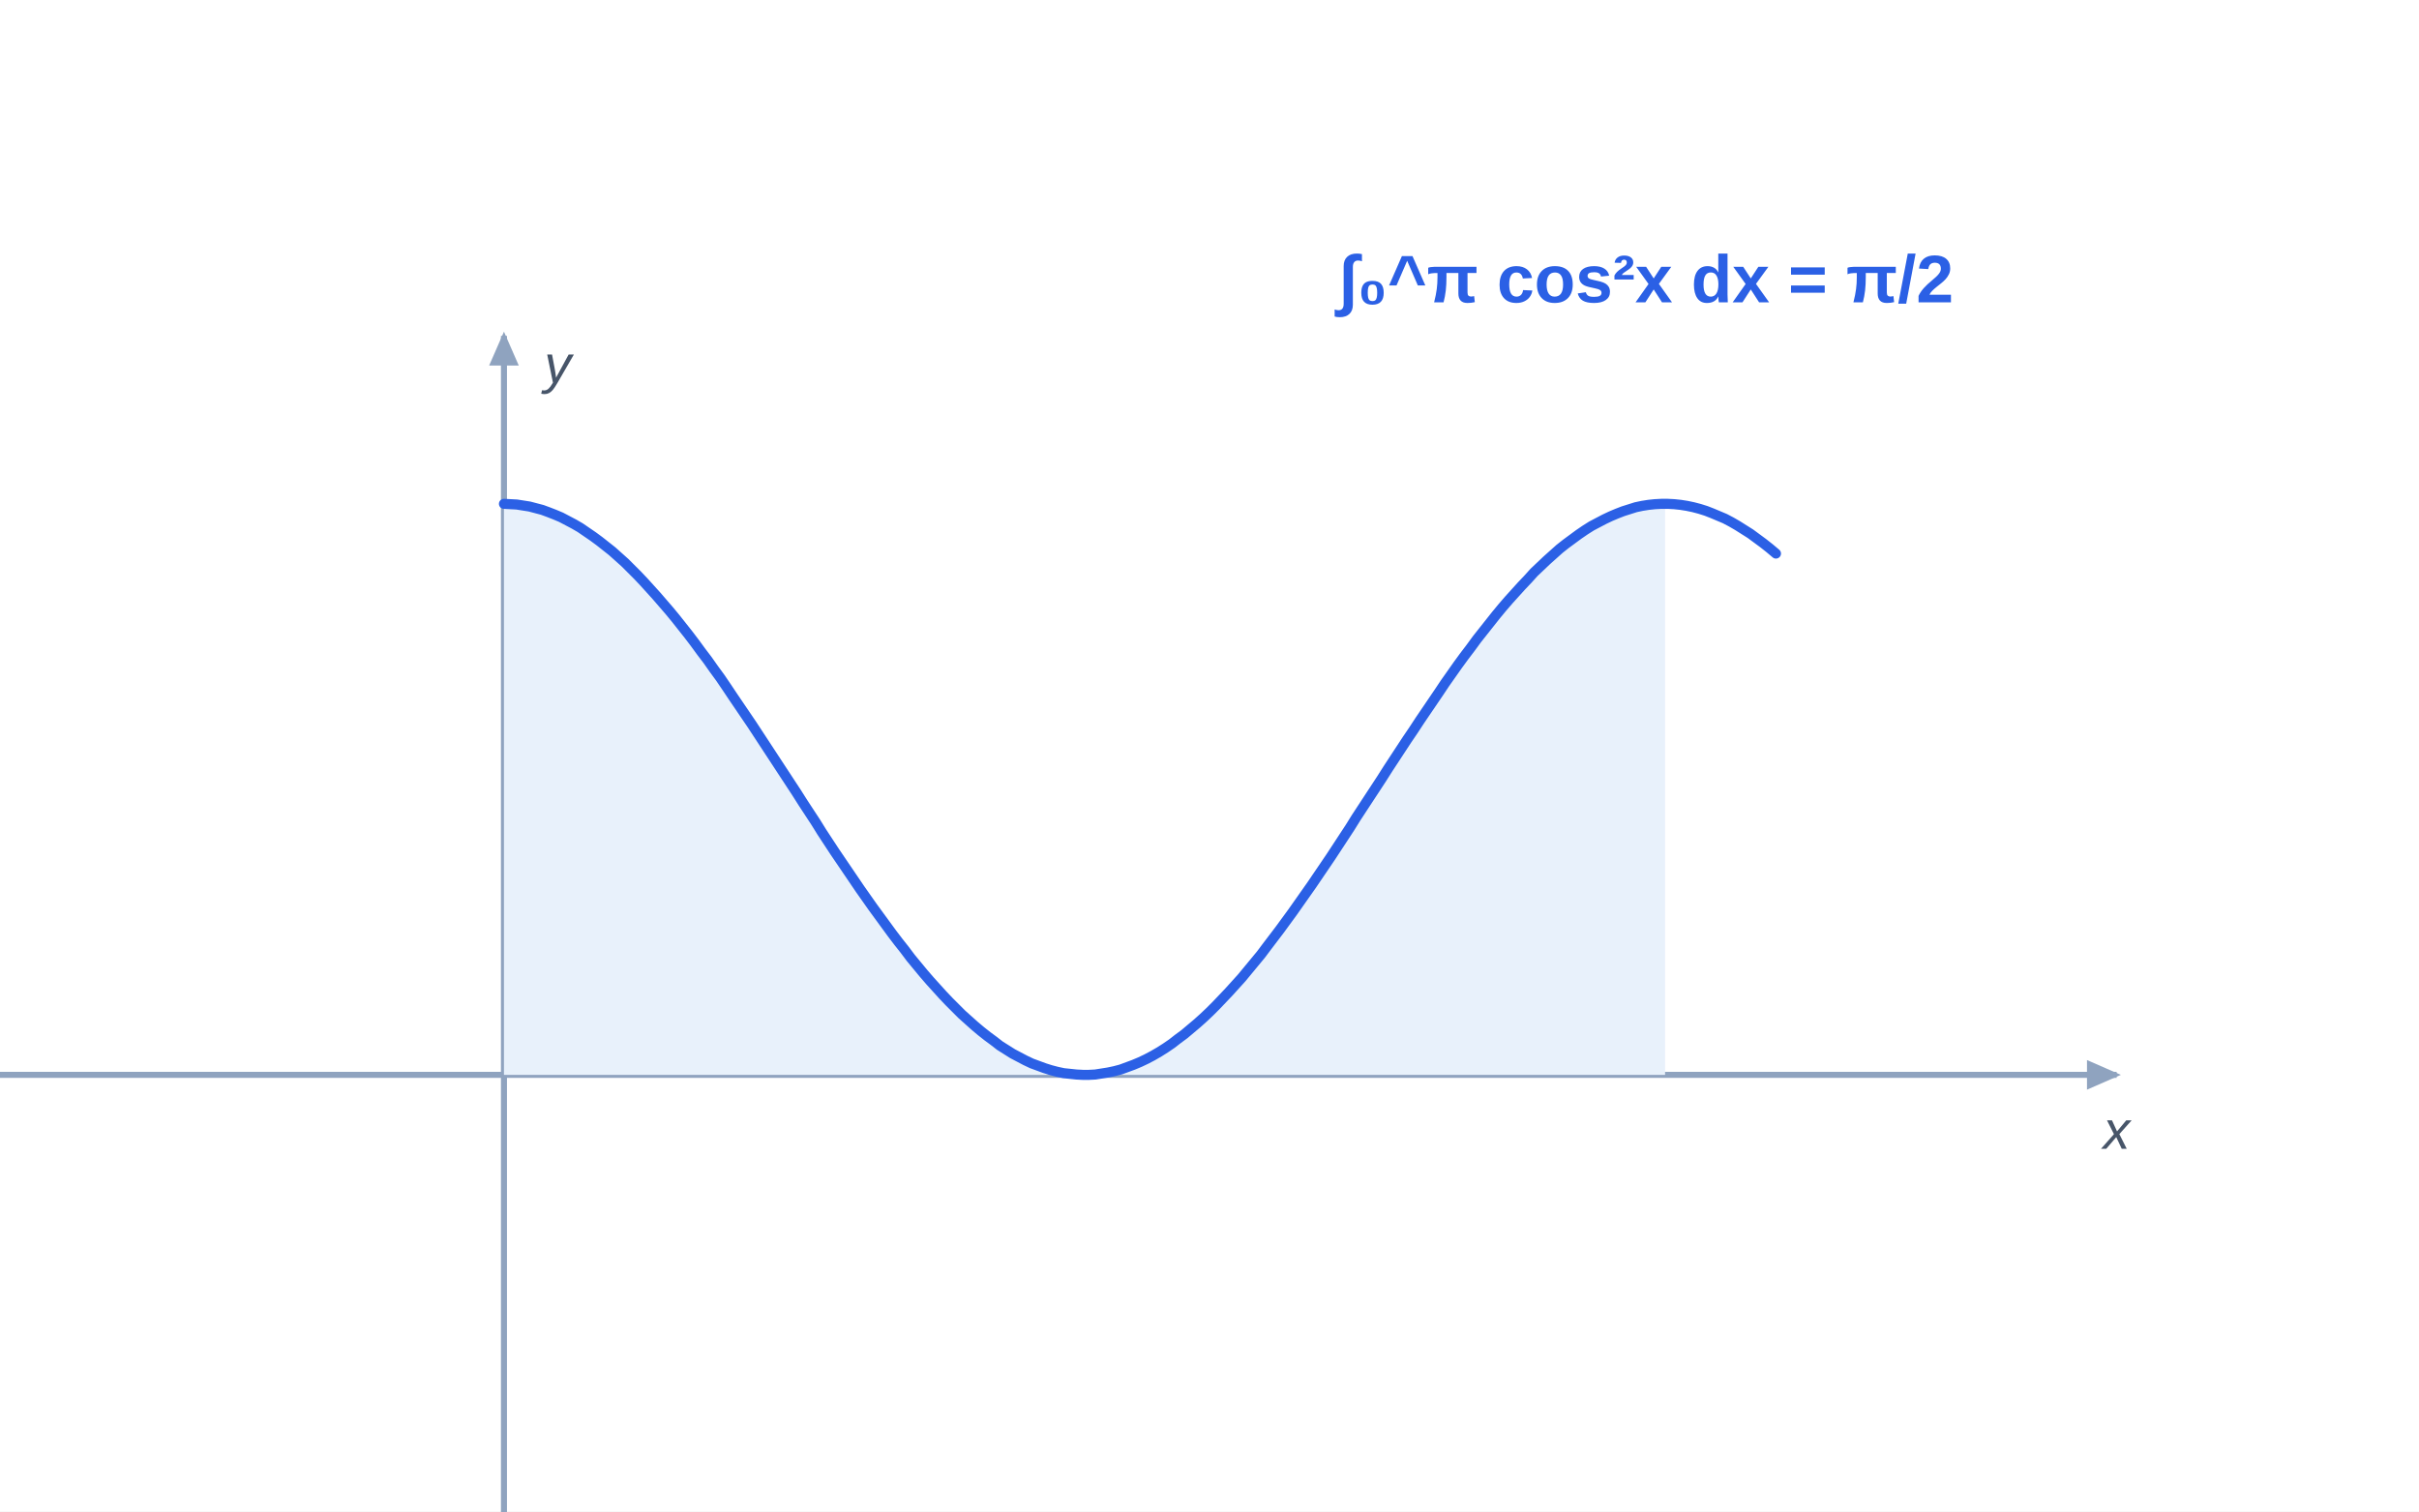
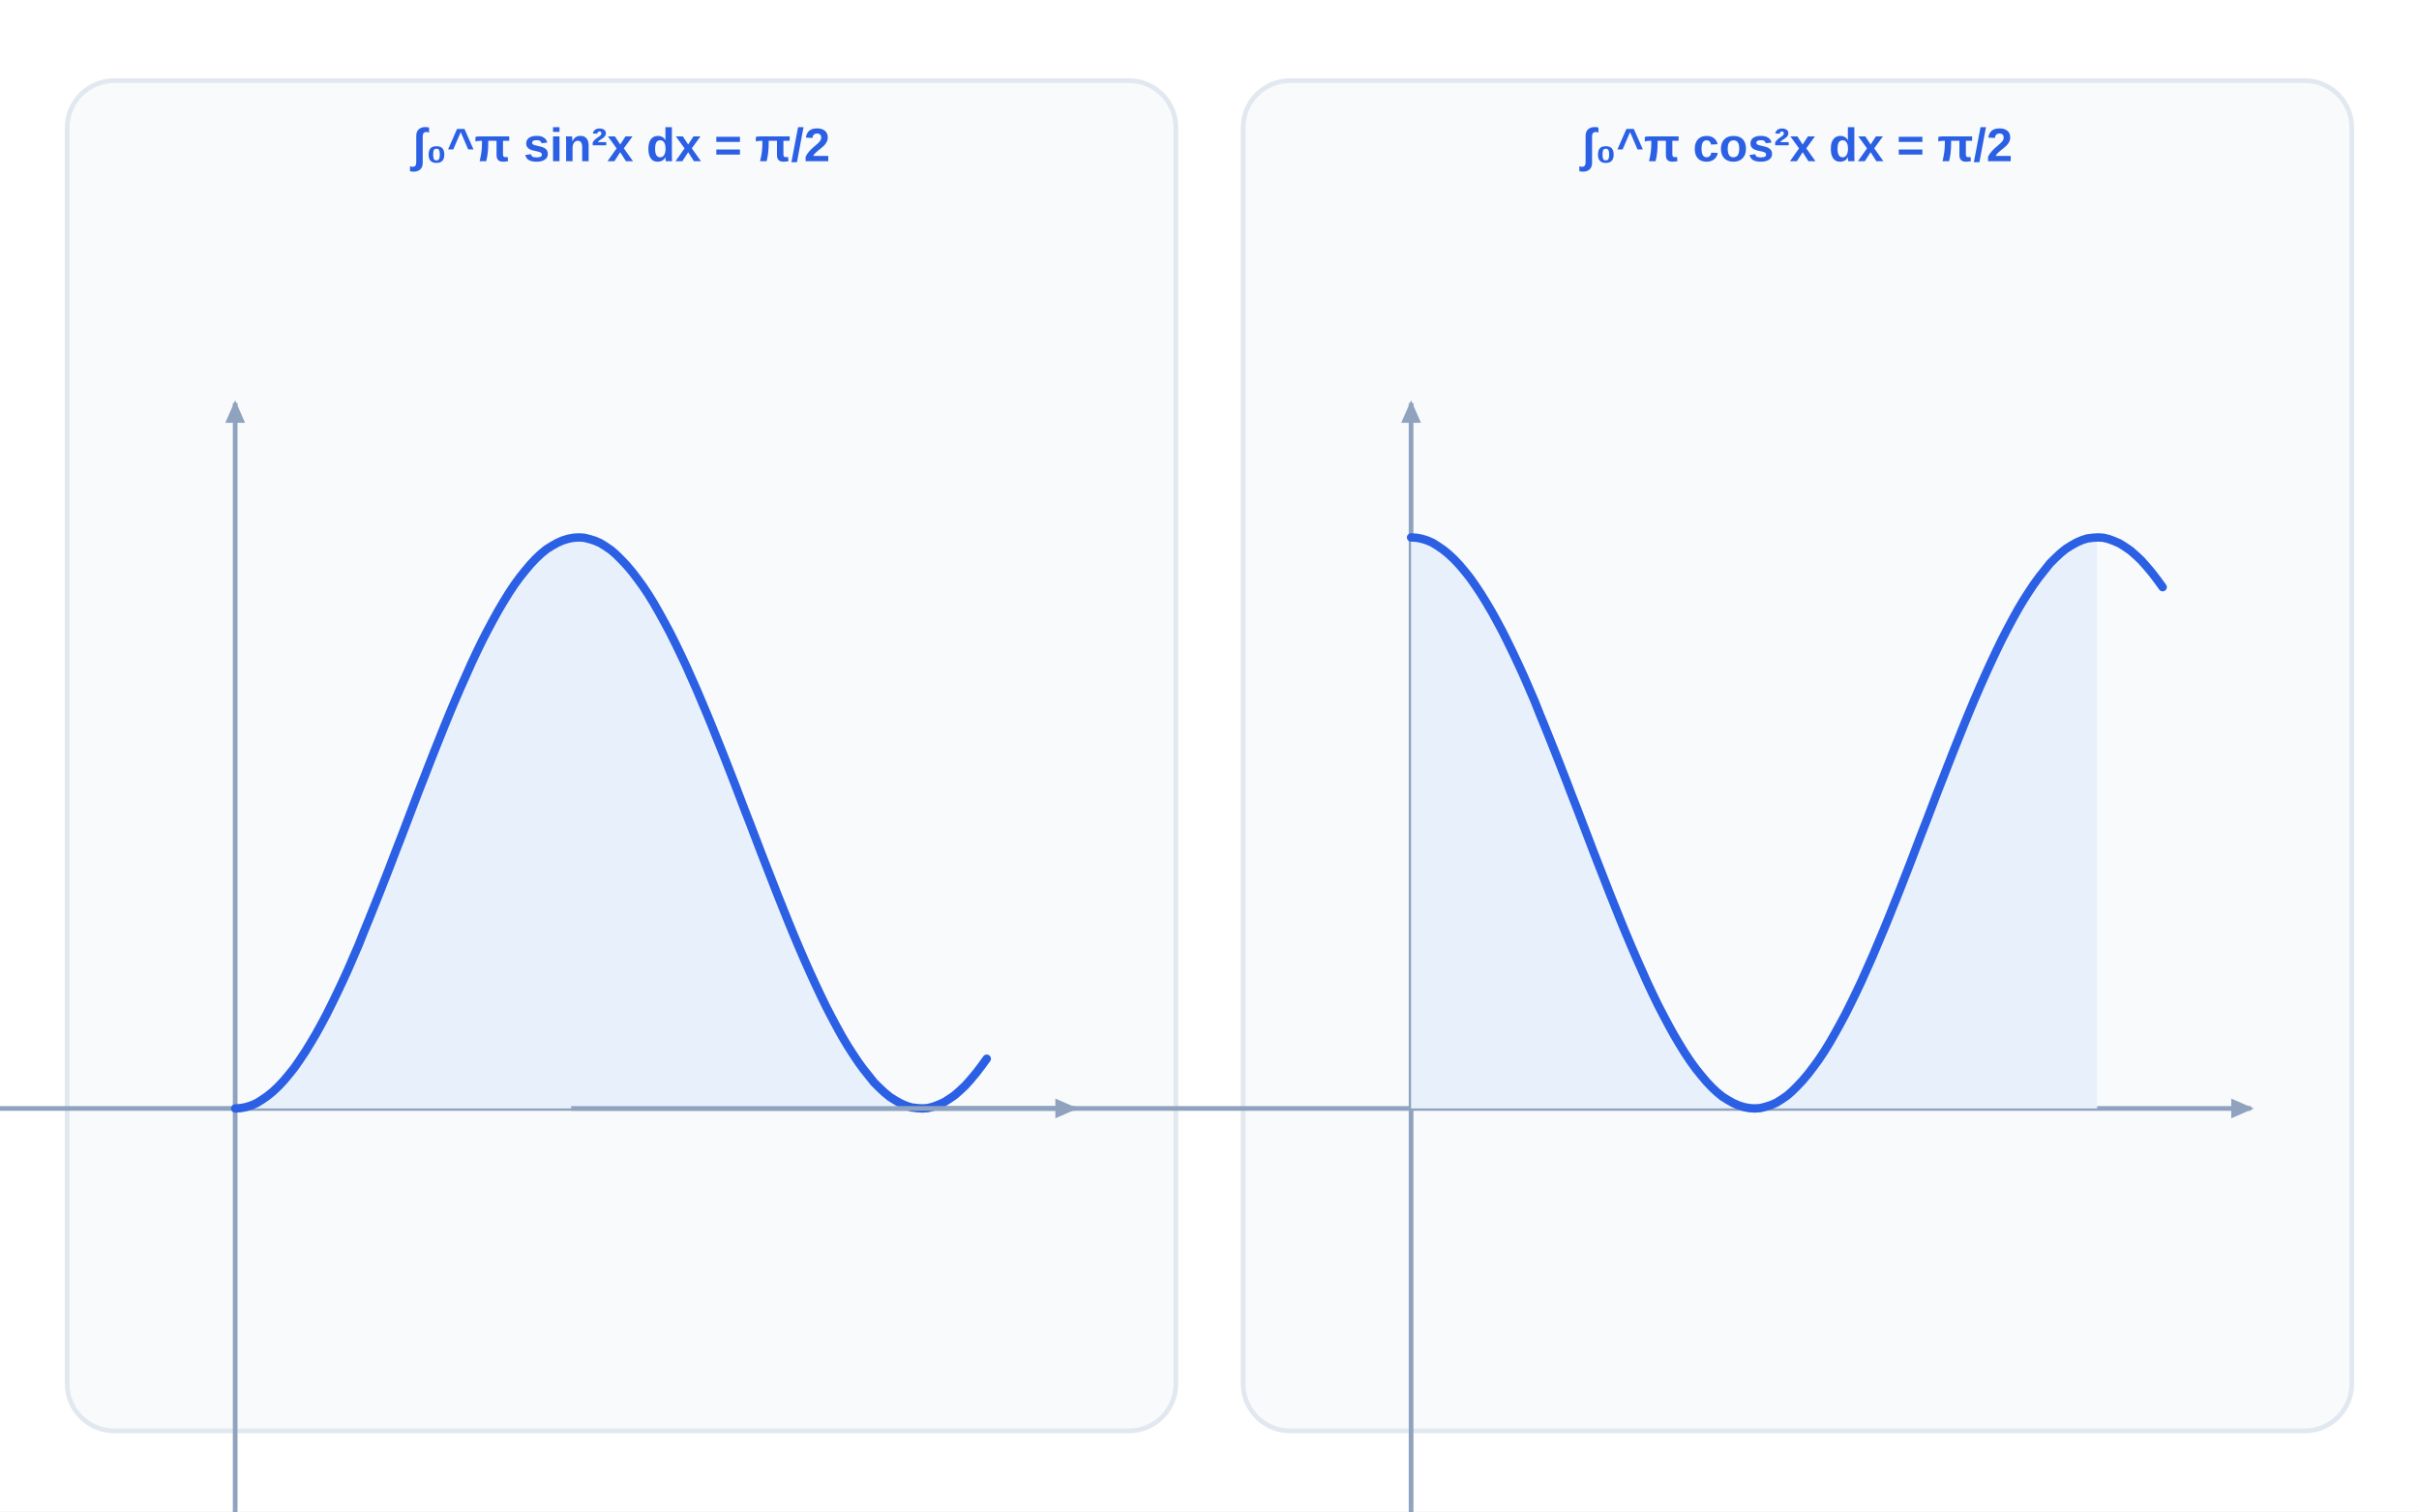
<svg xmlns="http://www.w3.org/2000/svg" viewBox="0 0 720 450">
  <rect width="720" height="450" fill="#FFFFFF" />
  <defs>
-     <marker id="ax" viewBox="0 0 10 10" refX="8" refY="5" markerWidth="7" markerHeight="7" orient="auto">
+     <marker id="ax" viewBox="0 0 10 10" refX="8" refY="5" markerWidth="6" markerHeight="6" orient="auto">
      <path d="M1 1.5L9 5L1 8.5z" fill="#8FA3BF" />
    </marker>
-     <marker id="arr" viewBox="0 0 10 10" refX="8" refY="5" markerWidth="6.5" markerHeight="6.5" orient="auto">
-       <path d="M1 1.5L9 5L1 8.5z" fill="#2B60E5" />
-     </marker>
  </defs>
-   <line x1="-330" y1="320" x2="630" y2="320" stroke="#8FA3BF" stroke-width="1.8" marker-end="url(#ax)" />
-   <line x1="150" y1="540" x2="150" y2="100" stroke="#8FA3BF" stroke-width="1.8" marker-end="url(#ax)" />
-   <text x="626" y="342" font-family="Arial,sans-serif" font-size="16" font-style="italic" fill="#475569">x</text>
-   <text x="162" y="114" font-family="Arial,sans-serif" font-size="16" font-style="italic" fill="#475569">y</text>
-   <path d="M 150 320 L 150.0 150.0 L 155.8 150.5 L 161.5 151.9 L 167.3 154.2 L 173.0 157.3 L 178.8 161.4 L 184.6 166.2 L 190.3 171.8 L 196.1 178.1 L 201.8 185.0 L 207.6 192.5 L 213.4 200.4 L 219.1 208.7 L 224.9 217.3 L 230.6 226.1 L 236.4 235.0 L 242.2 243.9 L 247.9 252.7 L 253.7 261.3 L 259.4 269.6 L 265.2 277.5 L 271.0 285.0 L 276.7 291.9 L 282.5 298.2 L 288.2 303.8 L 294.0 308.6 L 299.7 312.7 L 305.5 315.8 L 311.3 318.1 L 317.0 319.5 L 322.8 320.0 L 328.5 319.5 L 334.3 318.1 L 340.1 315.8 L 345.8 312.7 L 351.6 308.6 L 357.3 303.8 L 363.1 298.2 L 368.9 291.9 L 374.6 285.0 L 380.4 277.5 L 386.1 269.6 L 391.9 261.3 L 397.7 252.7 L 403.4 243.9 L 409.2 235.0 L 414.9 226.1 L 420.7 217.3 L 426.5 208.7 L 432.2 200.4 L 438.0 192.5 L 443.7 185.0 L 449.5 178.1 L 455.3 171.8 L 461.0 166.2 L 466.8 161.4 L 472.5 157.3 L 478.3 154.2 L 484.1 151.9 L 489.8 150.5 L 495.6 150.0 L 495.6 320 Z" fill="#E8F1FB" stroke="none" />
-   <path d="M 150.0 150.0 L 151.9 150.1 L 153.8 150.2 L 155.7 150.5 L 157.6 150.8 L 159.5 151.3 L 161.4 151.8 L 163.3 152.5 L 165.1 153.2 L 167.0 154.0 L 168.9 155.0 L 170.8 156.0 L 172.7 157.1 L 174.6 158.4 L 176.5 159.7 L 178.4 161.1 L 180.3 162.6 L 182.2 164.1 L 184.1 165.8 L 186.0 167.5 L 187.9 169.4 L 189.8 171.3 L 191.6 173.2 L 193.5 175.3 L 195.4 177.4 L 197.3 179.6 L 199.2 181.8 L 201.1 184.1 L 203.0 186.5 L 204.9 188.9 L 206.8 191.4 L 208.7 194.0 L 210.6 196.5 L 212.5 199.2 L 214.4 201.8 L 216.3 204.6 L 218.1 207.3 L 220.0 210.1 L 221.9 212.9 L 223.8 215.7 L 225.7 218.6 L 227.6 221.5 L 229.5 224.4 L 231.4 227.3 L 233.3 230.2 L 235.2 233.1 L 237.1 236.0 L 239.0 239.0 L 240.9 241.9 L 242.8 244.8 L 244.6 247.7 L 246.5 250.6 L 248.4 253.5 L 250.3 256.3 L 252.2 259.1 L 254.1 261.9 L 256.0 264.7 L 257.9 267.4 L 259.8 270.1 L 261.7 272.7 L 263.6 275.3 L 265.5 277.9 L 267.4 280.4 L 269.3 282.8 L 271.1 285.2 L 273.0 287.5 L 274.9 289.8 L 276.8 292.0 L 278.7 294.1 L 280.6 296.2 L 282.5 298.2 L 284.4 300.1 L 286.3 302.0 L 288.2 303.7 L 290.1 305.4 L 292.0 307.0 L 293.9 308.5 L 295.8 309.9 L 297.6 311.3 L 299.5 312.5 L 301.4 313.7 L 303.3 314.7 L 305.2 315.7 L 307.1 316.6 L 309.0 317.3 L 310.9 318.0 L 312.8 318.6 L 314.7 319.1 L 316.6 319.5 L 318.5 319.7 L 320.4 319.9 L 322.3 320.0 L 324.1 320.0 L 326.0 319.9 L 327.9 319.6 L 329.8 319.3 L 331.7 318.9 L 333.6 318.4 L 335.5 317.7 L 337.4 317.0 L 339.3 316.2 L 341.2 315.3 L 343.1 314.3 L 345.0 313.2 L 346.9 312.0 L 348.8 310.7 L 350.6 309.3 L 352.5 307.9 L 354.4 306.3 L 356.3 304.7 L 358.2 303.0 L 360.1 301.2 L 362.0 299.3 L 363.9 297.3 L 365.8 295.3 L 367.7 293.2 L 369.6 291.1 L 371.5 288.8 L 373.4 286.5 L 375.3 284.2 L 377.1 281.8 L 379.0 279.3 L 380.9 276.8 L 382.8 274.2 L 384.7 271.6 L 386.6 268.9 L 388.5 266.2 L 390.4 263.5 L 392.3 260.7 L 394.2 257.9 L 396.1 255.1 L 398.0 252.2 L 399.9 249.3 L 401.8 246.4 L 403.6 243.5 L 405.5 240.6 L 407.4 237.7 L 409.3 234.8 L 411.2 231.9 L 413.1 228.9 L 415.0 226.0 L 416.9 223.1 L 418.8 220.2 L 420.7 217.4 L 422.6 214.5 L 424.5 211.7 L 426.4 208.9 L 428.3 206.1 L 430.1 203.4 L 432.0 200.7 L 433.9 198.0 L 435.8 195.4 L 437.7 192.9 L 439.6 190.3 L 441.5 187.9 L 443.4 185.5 L 445.3 183.1 L 447.2 180.8 L 449.1 178.6 L 451.0 176.5 L 452.9 174.4 L 454.8 172.4 L 456.6 170.4 L 458.5 168.6 L 460.4 166.8 L 462.3 165.1 L 464.2 163.4 L 466.1 161.9 L 468.0 160.5 L 469.9 159.1 L 471.8 157.8 L 473.7 156.6 L 475.6 155.6 L 477.5 154.6 L 479.4 153.7 L 481.3 152.9 L 483.1 152.2 L 485.0 151.6 L 486.9 151.0 L 488.8 150.6 L 490.7 150.3 L 492.6 150.1 L 494.5 150.0 L 496.4 150.0 L 498.3 150.1 L 500.2 150.3 L 502.1 150.6 L 504.0 151.0 L 505.9 151.5 L 507.8 152.1 L 509.6 152.8 L 511.5 153.6 L 513.4 154.4 L 515.3 155.4 L 517.2 156.5 L 519.1 157.7 L 521.0 158.9 L 522.9 160.3 L 524.8 161.7 L 526.7 163.2 L 528.6 164.8" fill="none" stroke="#2B60E5" stroke-width="3" stroke-linecap="round" />
-   <text x="490" y="90" text-anchor="middle" font-family="Arial,sans-serif" font-size="20" font-weight="600" fill="#2B60E5" paint-order="stroke" stroke="#FFFFFF" stroke-width="6" stroke-linejoin="round">∫₀^π cos²x dx = π/2</text>
+   <rect x="20" y="24" width="330" height="402" rx="14" fill="#F8FAFC" stroke="#E2E8F0" stroke-width="1.4" />
+   <text x="185.0" y="48" text-anchor="middle" font-family="Arial,sans-serif" font-size="14" font-weight="700" fill="#2B60E5">∫₀^π sin²x dx = π/2</text>
+   <line x1="-180" y1="330" x2="320" y2="330" stroke="#8FA3BF" stroke-width="1.4" marker-end="url(#ax)" />
+   <line x1="70" y1="540" x2="70" y2="120" stroke="#8FA3BF" stroke-width="1.4" marker-end="url(#ax)" />
+   <path d="M 70 330 L 70.0 330.0 L 74.1 329.3 L 78.2 327.3 L 82.3 324.0 L 86.3 319.5 L 90.4 313.8 L 94.5 307.0 L 98.6 299.2 L 102.7 290.5 L 106.8 281.2 L 110.8 271.3 L 114.9 260.9 L 119.0 250.3 L 123.1 239.7 L 127.2 229.1 L 131.3 218.7 L 135.3 208.8 L 139.4 199.5 L 143.5 190.8 L 147.6 183.0 L 151.7 176.2 L 155.8 170.5 L 159.8 166.0 L 163.9 162.7 L 168.0 160.7 L 172.1 160.0 L 176.2 160.7 L 180.3 162.7 L 184.4 166.0 L 188.4 170.5 L 192.5 176.2 L 196.6 183.0 L 200.7 190.8 L 204.8 199.5 L 208.9 208.8 L 212.9 218.7 L 217.0 229.1 L 221.1 239.7 L 225.2 250.3 L 229.3 260.9 L 233.4 271.3 L 237.4 281.2 L 241.5 290.5 L 245.6 299.2 L 249.7 307.0 L 253.8 313.8 L 257.9 319.5 L 262.0 324.0 L 266.0 327.3 L 270.1 329.3 L 274.2 330.0 L 274.2 330 Z" fill="#E8F1FB" />
+   <path d="M 70.0 330.0 L 71.6 329.9 L 73.2 329.6 L 74.8 329.1 L 76.4 328.4 L 78.0 327.4 L 79.6 326.3 L 81.2 325.0 L 82.8 323.5 L 84.4 321.8 L 86.0 319.9 L 87.6 317.9 L 89.2 315.6 L 90.8 313.2 L 92.4 310.6 L 94.0 307.9 L 95.6 305.0 L 97.2 302.0 L 98.8 298.8 L 100.4 295.5 L 102.0 292.1 L 103.6 288.6 L 105.2 284.9 L 106.8 281.2 L 108.3 277.4 L 109.9 273.5 L 111.5 269.5 L 113.1 265.5 L 114.7 261.4 L 116.3 257.3 L 117.9 253.1 L 119.5 249.0 L 121.1 244.8 L 122.7 240.6 L 124.3 236.4 L 125.9 232.3 L 127.5 228.2 L 129.1 224.1 L 130.7 220.1 L 132.3 216.1 L 133.9 212.2 L 135.5 208.4 L 137.1 204.7 L 138.7 201.1 L 140.3 197.5 L 141.9 194.1 L 143.5 190.8 L 145.1 187.7 L 146.7 184.7 L 148.3 181.8 L 149.9 179.1 L 151.5 176.5 L 153.1 174.1 L 154.7 171.9 L 156.3 169.9 L 157.9 168.0 L 159.5 166.3 L 161.1 164.8 L 162.7 163.5 L 164.3 162.5 L 165.9 161.6 L 167.5 160.9 L 169.1 160.4 L 170.7 160.1 L 172.3 160.0 L 173.9 160.1 L 175.5 160.5 L 177.1 161.0 L 178.7 161.7 L 180.3 162.7 L 181.9 163.8 L 183.4 165.1 L 185.0 166.7 L 186.6 168.4 L 188.2 170.3 L 189.8 172.4 L 191.4 174.6 L 193.0 177.0 L 194.6 179.6 L 196.2 182.4 L 197.8 185.3 L 199.4 188.3 L 201.0 191.5 L 202.6 194.8 L 204.2 198.2 L 205.8 201.8 L 207.4 205.4 L 209.0 209.2 L 210.6 213.0 L 212.2 216.9 L 213.8 220.9 L 215.4 224.9 L 217.0 229.0 L 218.6 233.1 L 220.2 237.3 L 221.8 241.5 L 223.4 245.6 L 225.0 249.8 L 226.6 254.0 L 228.2 258.1 L 229.8 262.2 L 231.4 266.3 L 233.0 270.3 L 234.6 274.3 L 236.2 278.2 L 237.8 282.0 L 239.4 285.7 L 241.0 289.3 L 242.6 292.8 L 244.2 296.2 L 245.8 299.5 L 247.4 302.6 L 249.0 305.6 L 250.6 308.5 L 252.2 311.2 L 253.8 313.7 L 255.4 316.1 L 257.0 318.3 L 258.6 320.3 L 260.1 322.2 L 261.7 323.8 L 263.3 325.3 L 264.9 326.6 L 266.5 327.6 L 268.1 328.5 L 269.7 329.2 L 271.3 329.7 L 272.9 329.9 L 274.5 330.0 L 276.1 329.9 L 277.7 329.5 L 279.3 328.9 L 280.9 328.2 L 282.5 327.2 L 284.1 326.1 L 285.7 324.7 L 287.3 323.2 L 288.9 321.4 L 290.5 319.5 L 292.1 317.4 L 293.7 315.2" fill="none" stroke="#2B60E5" stroke-width="2.5" stroke-linecap="round" />
+   <rect x="370" y="24" width="330" height="402" rx="14" fill="#F8FAFC" stroke="#E2E8F0" stroke-width="1.4" />
+   <text x="535.0" y="48" text-anchor="middle" font-family="Arial,sans-serif" font-size="14" font-weight="700" fill="#2B60E5">∫₀^π cos²x dx = π/2</text>
+   <line x1="170" y1="330" x2="670" y2="330" stroke="#8FA3BF" stroke-width="1.4" marker-end="url(#ax)" />
+   <line x1="420" y1="540" x2="420" y2="120" stroke="#8FA3BF" stroke-width="1.4" marker-end="url(#ax)" />
+   <path d="M 420 330 L 420.0 160.0 L 424.1 160.7 L 428.2 162.7 L 432.3 166.0 L 436.3 170.5 L 440.4 176.2 L 444.5 183.0 L 448.6 190.8 L 452.7 199.5 L 456.8 208.8 L 460.8 218.7 L 464.9 229.1 L 469.0 239.7 L 473.1 250.3 L 477.2 260.9 L 481.3 271.3 L 485.3 281.2 L 489.4 290.5 L 493.5 299.2 L 497.6 307.0 L 501.7 313.8 L 505.8 319.5 L 509.8 324.0 L 513.9 327.3 L 518.0 329.3 L 522.1 330.0 L 526.2 329.3 L 530.3 327.3 L 534.4 324.0 L 538.4 319.5 L 542.5 313.8 L 546.6 307.0 L 550.7 299.2 L 554.8 290.5 L 558.9 281.2 L 562.9 271.3 L 567.0 260.9 L 571.1 250.3 L 575.2 239.7 L 579.3 229.1 L 583.4 218.7 L 587.4 208.8 L 591.5 199.5 L 595.6 190.8 L 599.7 183.0 L 603.8 176.2 L 607.9 170.5 L 612.0 166.0 L 616.0 162.7 L 620.1 160.7 L 624.2 160.0 L 624.2 330 Z" fill="#E8F1FB" />
+   <path d="M 420.0 160.0 L 421.6 160.1 L 423.2 160.4 L 424.8 160.9 L 426.4 161.6 L 428.0 162.6 L 429.6 163.7 L 431.2 165.0 L 432.8 166.5 L 434.4 168.2 L 436.0 170.1 L 437.6 172.1 L 439.2 174.4 L 440.8 176.8 L 442.4 179.4 L 444.0 182.1 L 445.6 185.0 L 447.2 188.0 L 448.8 191.2 L 450.4 194.5 L 452.0 197.9 L 453.6 201.4 L 455.2 205.1 L 456.8 208.8 L 458.3 212.6 L 459.9 216.5 L 461.5 220.5 L 463.1 224.5 L 464.7 228.6 L 466.3 232.7 L 467.9 236.9 L 469.5 241.0 L 471.1 245.2 L 472.7 249.4 L 474.3 253.6 L 475.9 257.7 L 477.5 261.8 L 479.1 265.9 L 480.7 269.9 L 482.3 273.9 L 483.9 277.8 L 485.5 281.6 L 487.1 285.3 L 488.7 288.9 L 490.3 292.5 L 491.9 295.9 L 493.5 299.2 L 495.1 302.3 L 496.7 305.3 L 498.3 308.2 L 499.9 310.9 L 501.5 313.5 L 503.1 315.9 L 504.7 318.1 L 506.3 320.1 L 507.9 322.0 L 509.5 323.7 L 511.1 325.2 L 512.7 326.5 L 514.3 327.5 L 515.9 328.4 L 517.5 329.1 L 519.1 329.6 L 520.7 329.9 L 522.3 330.0 L 523.9 329.9 L 525.5 329.5 L 527.1 329.0 L 528.7 328.3 L 530.3 327.3 L 531.9 326.2 L 533.4 324.9 L 535.0 323.3 L 536.6 321.6 L 538.2 319.7 L 539.8 317.6 L 541.4 315.4 L 543.0 313.0 L 544.6 310.4 L 546.2 307.6 L 547.8 304.7 L 549.4 301.7 L 551.0 298.5 L 552.6 295.2 L 554.2 291.8 L 555.8 288.2 L 557.4 284.6 L 559.0 280.8 L 560.6 277.0 L 562.2 273.1 L 563.8 269.1 L 565.4 265.1 L 567.0 261.0 L 568.6 256.9 L 570.2 252.7 L 571.8 248.5 L 573.4 244.4 L 575.0 240.2 L 576.6 236.0 L 578.2 231.9 L 579.8 227.8 L 581.4 223.7 L 583.0 219.7 L 584.6 215.7 L 586.2 211.8 L 587.8 208.0 L 589.4 204.3 L 591.0 200.7 L 592.6 197.2 L 594.2 193.8 L 595.8 190.5 L 597.4 187.4 L 599.0 184.4 L 600.6 181.5 L 602.2 178.8 L 603.8 176.3 L 605.4 173.9 L 607.0 171.7 L 608.6 169.7 L 610.1 167.8 L 611.7 166.2 L 613.3 164.7 L 614.9 163.4 L 616.5 162.4 L 618.1 161.5 L 619.7 160.8 L 621.3 160.3 L 622.9 160.1 L 624.5 160.0 L 626.1 160.1 L 627.7 160.5 L 629.3 161.1 L 630.9 161.8 L 632.5 162.8 L 634.1 163.9 L 635.7 165.3 L 637.3 166.8 L 638.9 168.6 L 640.5 170.5 L 642.1 172.6 L 643.7 174.8" fill="none" stroke="#2B60E5" stroke-width="2.5" stroke-linecap="round" />
</svg>
